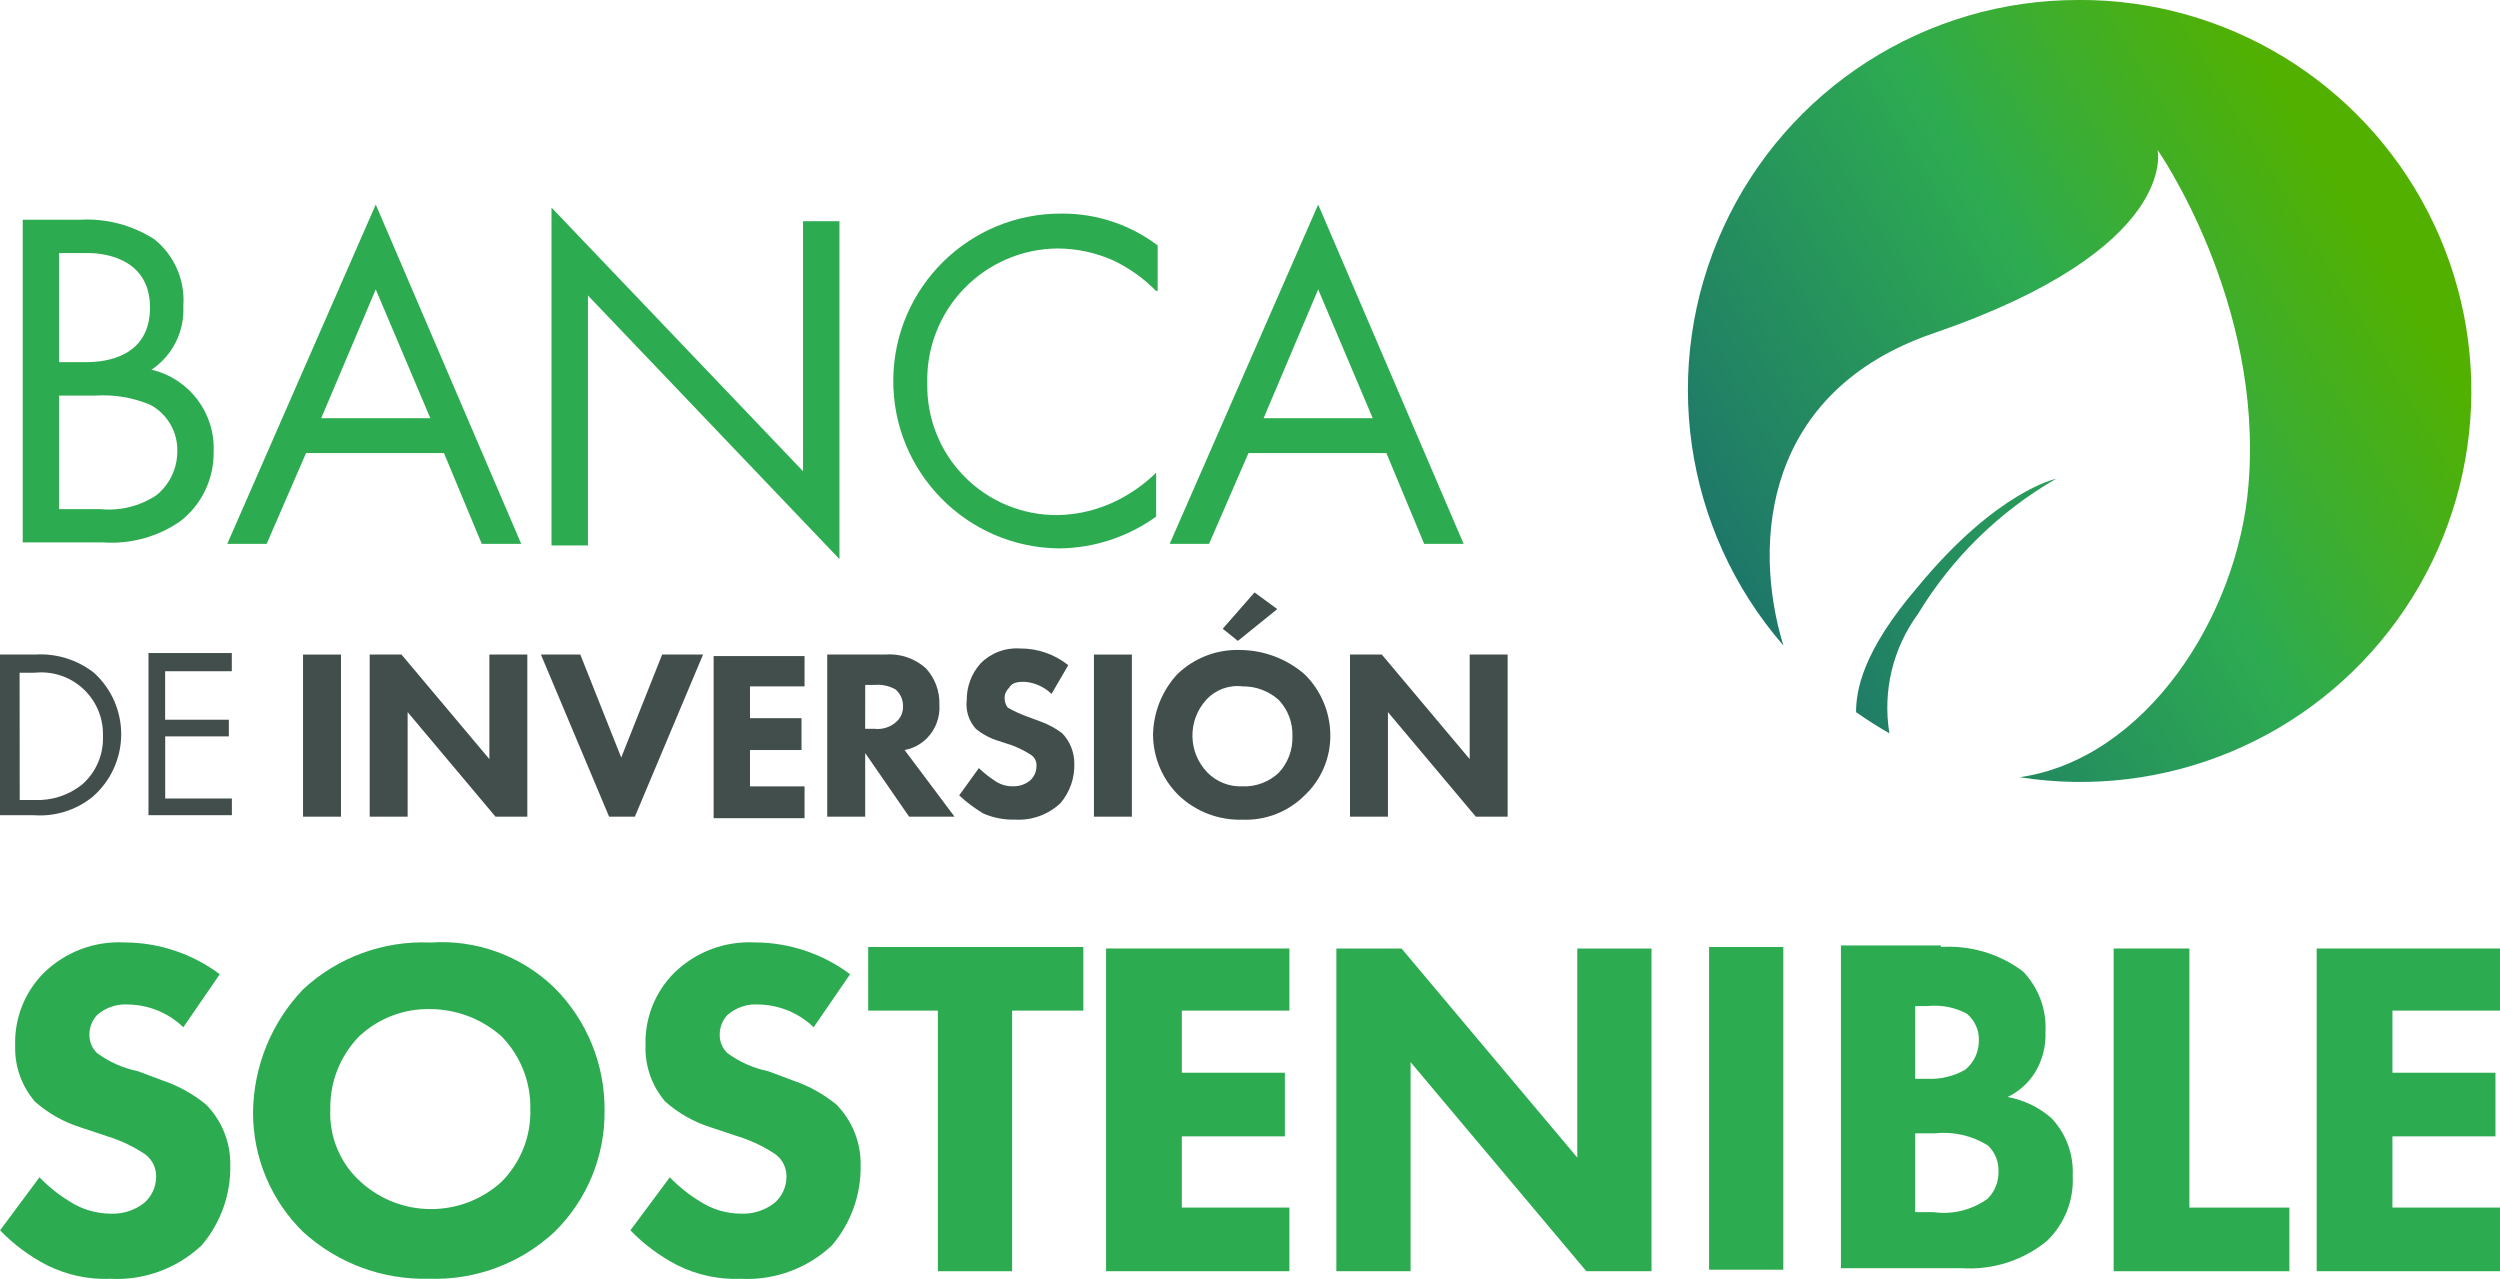
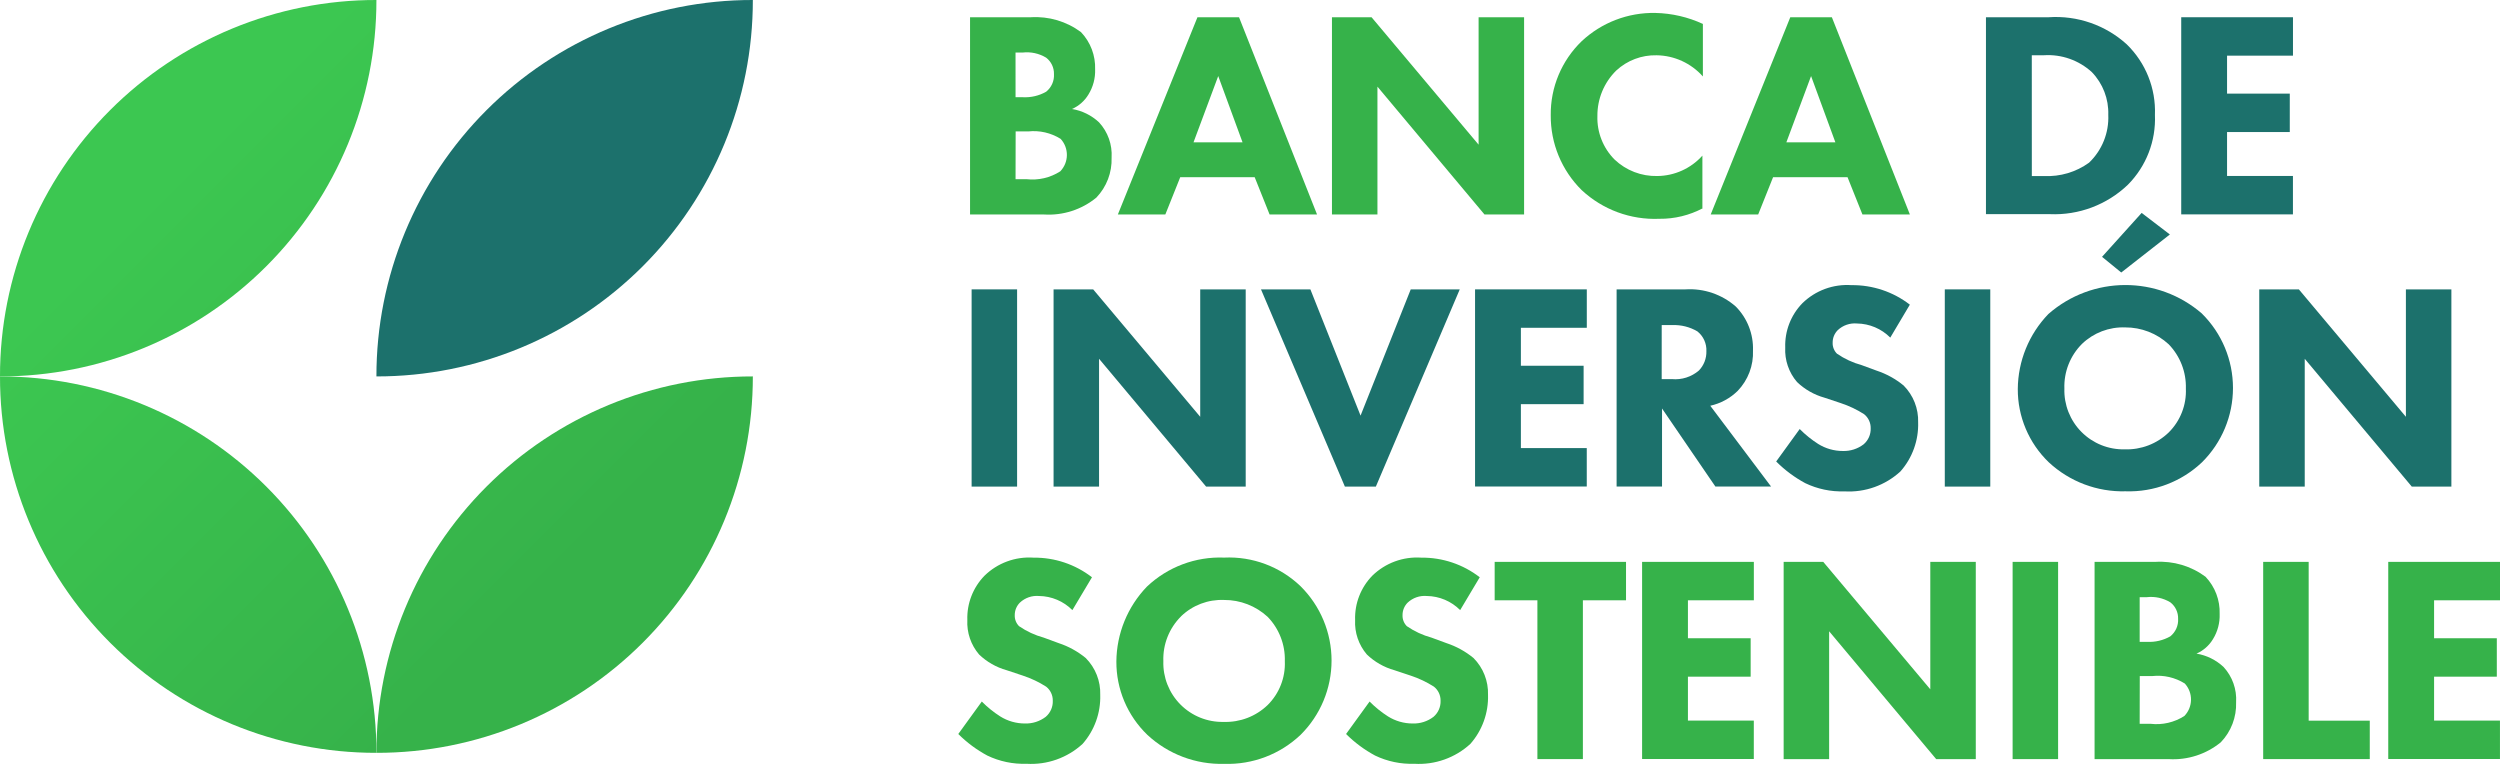
- <svg xmlns="http://www.w3.org/2000/svg" xmlns:xlink="http://www.w3.org/1999/xlink" viewBox="0 0 112 57.29">
+ <svg xmlns="http://www.w3.org/2000/svg" xmlns:xlink="http://www.w3.org/1999/xlink" viewBox="0 0 130.924 40">
  <defs>
-     <style>
-       .cls-1 {
-         fill: #2dab51;
-       }
- 
-       .cls-2 {
-         fill: #414e4c;
-       }
- 
-       .cls-3 {
-         fill: url(#linear-gradient);
-       }
- 
-       .cls-4 {
-         fill: url(#linear-gradient-2);
-       }
-     </style>
-     <linearGradient id="linear-gradient" x1="-0.465" y1="0.981" x2="2.868" y2="-0.596" gradientUnits="objectBoundingBox">
-       <stop offset="0.003" stop-color="#1c716c" />
-       <stop offset="0.596" stop-color="#2dab51" />
-       <stop offset="1" stop-color="#52b100" />
+     <style>.a{fill:#36b24a;}.b{fill:#1c716c;}.c{fill:url(#a);}.d{fill:url(#b);}.e{fill:url(#c);}.f{fill:url(#d);}</style>
+     <linearGradient id="a" x1="0.459" y1="0.459" x2="1.506" y2="1.506" gradientUnits="objectBoundingBox">
+       <stop offset="0" stop-color="#3cc751" />
+       <stop offset="1" stop-color="#36b24a" />
    </linearGradient>
-     <linearGradient id="linear-gradient-2" x1="0.013" y1="0.794" x2="0.864" y2="0.28" xlink:href="#linear-gradient" />
+     <linearGradient id="b" x1="-0.541" y1="-0.541" x2="0.506" y2="0.506" xlink:href="#a" />
+     <linearGradient id="c" x1="1" x2="0.053" y2="0.904" gradientUnits="objectBoundingBox">
+       <stop offset="0" stop-color="#1c716c" />
+       <stop offset="1" stop-color="#1c716c" />
+     </linearGradient>
+     <linearGradient id="d" x1="-0.041" y1="-0.041" x2="1.006" y2="1.006" xlink:href="#a" />
  </defs>
-   <g id="Group_32" data-name="Group 32" transform="translate(-171.5 -211.3)">
-     <g id="Group_21" data-name="Group 21" transform="translate(171.5 220.464)">
-       <path id="Path_50" data-name="Path 50" class="cls-1" d="M175.579,225.8a5.579,5.579,0,0,1,3.326.882,3.5,3.5,0,0,1,1.29,2.987,3.231,3.231,0,0,1-1.425,2.851,3.611,3.611,0,0,1,2.783,3.665,3.857,3.857,0,0,1-1.493,3.122,5.4,5.4,0,0,1-3.462.95H173V225.8Zm-.95,6.381h1.222c.815,0,2.851-.2,2.851-2.444,0-2.376-2.376-2.444-2.783-2.444h-1.29Zm0,6.584h1.833a3.868,3.868,0,0,0,2.512-.611,2.511,2.511,0,0,0,.95-1.968,2.292,2.292,0,0,0-1.222-2.1,5.47,5.47,0,0,0-2.444-.407h-1.629v5.091Z" transform="translate(-171.982 -225.121)" />
-       <path id="Path_51" data-name="Path 51" class="cls-1" d="M196.207,235.932H190.03L188.265,240H186.5l6.652-15.2,6.516,15.2H197.9Zm-.611-1.561-2.444-5.77-2.444,5.77Z" transform="translate(-176.318 -224.8)" />
-       <path id="Path_52" data-name="Path 52" class="cls-1" d="M207.9,240.069V225l11.268,11.811v-11.2H220.8v15.137l-11.268-11.811v11.2H207.9Z" transform="translate(-183.192 -224.864)" />
-       <path id="Path_53" data-name="Path 53" class="cls-1" d="M242.211,228.862a6.815,6.815,0,0,0-1.9-1.358,6.172,6.172,0,0,0-2.512-.543A5.884,5.884,0,0,0,231.961,233a5.789,5.789,0,0,0,5.838,5.905,6.18,6.18,0,0,0,2.715-.679,6.835,6.835,0,0,0,1.7-1.222v1.968a7.542,7.542,0,0,1-4.344,1.426,7.5,7.5,0,1,1,.136-15,7.056,7.056,0,0,1,4.276,1.425v2.036Z" transform="translate(-190.419 -224.993)" />
-       <path id="Path_54" data-name="Path 54" class="cls-1" d="M258.407,235.932H252.23L250.465,240H248.7l6.652-15.2,6.516,15.2H260.1Zm-.611-1.561-2.444-5.77-2.444,5.77Z" transform="translate(-196.298 -224.8)" />
-       <path id="Path_55" data-name="Path 55" class="cls-2" d="M171.568,254.5h1.493a3.89,3.89,0,0,1,2.647.815,3.712,3.712,0,0,1-.068,5.566,3.747,3.747,0,0,1-2.647.815H171.5v-7.2Zm.815,6.516h.679a3.188,3.188,0,0,0,2.1-.679,2.735,2.735,0,0,0,.95-2.172,2.766,2.766,0,0,0-3.055-2.851h-.679Z" transform="translate(-171.5 -234.34)" />
-       <path id="Path_56" data-name="Path 56" class="cls-2" d="M185.033,255.215h-2.987v2.172H184.9v.747h-2.851v2.783h2.987v.747H181.3V254.4h3.733Z" transform="translate(-174.648 -234.308)" />
-       <path id="Path_57" data-name="Path 57" class="cls-2" d="M193.2,254.5v7.263h-1.7V254.5h1.7Z" transform="translate(-177.924 -234.34)" />
-       <path id="Path_58" data-name="Path 58" class="cls-2" d="M195.9,261.763V254.5h1.425l3.937,4.684V254.5h1.7v7.263h-1.425l-3.937-4.684v4.684Z" transform="translate(-179.338 -234.34)" />
-       <path id="Path_59" data-name="Path 59" class="cls-2" d="M208.965,254.5l1.833,4.616,1.833-4.616h1.833l-3.055,7.263h-1.154L207.2,254.5h1.765Z" transform="translate(-182.967 -234.34)" />
-       <path id="Path_60" data-name="Path 60" class="cls-2" d="M222.673,255.958h-2.444v1.425h2.308v1.426h-2.308v1.629h2.444v1.425H218.6V254.6h4.073Z" transform="translate(-186.629 -234.372)" />
-       <path id="Path_61" data-name="Path 61" class="cls-2" d="M228.679,254.5a2.437,2.437,0,0,1,1.833.611,2.285,2.285,0,0,1,.611,1.629,1.958,1.958,0,0,1-.543,1.493,1.868,1.868,0,0,1-1.018.543l2.24,2.987h-2.036l-1.968-2.851v2.851h-1.7V254.5h2.579Zm-.882,3.326h.407a1.247,1.247,0,0,0,1.018-.339.9.9,0,0,0,.272-.679.968.968,0,0,0-.339-.747,1.617,1.617,0,0,0-.95-.2H227.8Z" transform="translate(-189.038 -234.34)" />
-       <path id="Path_62" data-name="Path 62" class="cls-2" d="M238.941,256.136a1.915,1.915,0,0,0-1.222-.543c-.2,0-.543,0-.679.272a.616.616,0,0,0-.2.475.728.728,0,0,0,.136.407,5.771,5.771,0,0,0,.882.407l.543.2a3.721,3.721,0,0,1,1.018.543,1.945,1.945,0,0,1,.543,1.358,2.618,2.618,0,0,1-.611,1.765,2.728,2.728,0,0,1-2.036.747,3.338,3.338,0,0,1-1.425-.272,6.484,6.484,0,0,1-1.086-.814l.882-1.222a4.76,4.76,0,0,0,.679.543,1.364,1.364,0,0,0,.882.271,1.131,1.131,0,0,0,.747-.271.861.861,0,0,0,.272-.611.551.551,0,0,0-.272-.543,4.565,4.565,0,0,0-.815-.407l-.611-.2a2.953,2.953,0,0,1-1.018-.543,1.636,1.636,0,0,1-.407-1.29,2.432,2.432,0,0,1,.611-1.629,2.248,2.248,0,0,1,1.765-.679,3.419,3.419,0,0,1,2.172.747Z" transform="translate(-191.833 -234.212)" />
-       <path id="Path_63" data-name="Path 63" class="cls-2" d="M245.4,254.5v7.263h-1.7V254.5h1.7Z" transform="translate(-194.692 -234.34)" />
-       <path id="Path_64" data-name="Path 64" class="cls-2" d="M254.388,254.065a3.845,3.845,0,0,1,1.154,2.715,3.65,3.65,0,0,1-1.154,2.715,3.727,3.727,0,0,1-2.783,1.086,3.97,3.97,0,0,1-2.851-1.086,3.845,3.845,0,0,1-1.154-2.715,4.1,4.1,0,0,1,1.086-2.715,3.867,3.867,0,0,1,2.851-1.086A4.461,4.461,0,0,1,254.388,254.065Zm-4.412,1.154a2.381,2.381,0,0,0,.068,3.258,2.088,2.088,0,0,0,1.561.611,2.25,2.25,0,0,0,1.629-.611,2.285,2.285,0,0,0,.611-1.629,2.25,2.25,0,0,0-.611-1.629,2.375,2.375,0,0,0-1.629-.611A1.888,1.888,0,0,0,249.976,255.219Zm3.19-4.073-1.765,1.425-.679-.543,1.425-1.629Z" transform="translate(-195.944 -233.023)" />
-       <path id="Path_65" data-name="Path 65" class="cls-2" d="M260.6,261.763V254.5h1.425l3.937,4.684V254.5h1.7v7.263h-1.425l-3.937-4.684v4.684Z" transform="translate(-200.12 -234.34)" />
-       <path id="Path_66" data-name="Path 66" class="cls-1" d="M179.713,277.3a3.627,3.627,0,0,0-2.444-1.018,1.92,1.92,0,0,0-1.425.475,1.29,1.29,0,0,0-.339.882,1.124,1.124,0,0,0,.339.815,4.659,4.659,0,0,0,1.833.815l1.086.407a6.274,6.274,0,0,1,1.968,1.086,3.781,3.781,0,0,1,1.086,2.715,5.371,5.371,0,0,1-1.29,3.6,5.543,5.543,0,0,1-4.073,1.493,5.839,5.839,0,0,1-2.851-.611,8.087,8.087,0,0,1-2.1-1.561l1.765-2.376a6.814,6.814,0,0,0,1.358,1.086,3.414,3.414,0,0,0,1.833.543,2.279,2.279,0,0,0,1.493-.475,1.56,1.56,0,0,0,.543-1.154,1.226,1.226,0,0,0-.475-1.018,6.46,6.46,0,0,0-1.7-.815l-1.222-.407a5.608,5.608,0,0,1-2.036-1.154,3.668,3.668,0,0,1-.882-2.512,4.4,4.4,0,0,1,1.29-3.258,4.8,4.8,0,0,1,3.6-1.358,7.148,7.148,0,0,1,4.276,1.425Z" transform="translate(-171.5 -240.443)" />
-       <path id="Path_67" data-name="Path 67" class="cls-1" d="M201.708,275.534a7.677,7.677,0,0,1,2.24,5.5,7.49,7.49,0,0,1-2.24,5.43,7.854,7.854,0,0,1-5.634,2.1,8.041,8.041,0,0,1-5.634-2.1,7.474,7.474,0,0,1-2.24-5.362,8.1,8.1,0,0,1,2.24-5.5,7.868,7.868,0,0,1,5.7-2.1A7.269,7.269,0,0,1,201.708,275.534Zm-8.756,2.172a4.55,4.55,0,0,0-1.29,3.258,4.116,4.116,0,0,0,1.358,3.258,4.688,4.688,0,0,0,6.313,0,4.435,4.435,0,0,0,1.29-3.258,4.523,4.523,0,0,0-1.29-3.258,4.838,4.838,0,0,0-3.19-1.222A4.519,4.519,0,0,0,192.952,277.706Z" transform="translate(-176.864 -240.441)" />
-       <path id="Path_68" data-name="Path 68" class="cls-1" d="M221.313,277.3a3.627,3.627,0,0,0-2.444-1.018,1.92,1.92,0,0,0-1.425.475,1.29,1.29,0,0,0-.339.882,1.124,1.124,0,0,0,.339.815,4.658,4.658,0,0,0,1.833.815l1.086.407a6.275,6.275,0,0,1,1.969,1.086,3.781,3.781,0,0,1,1.086,2.715,5.371,5.371,0,0,1-1.29,3.6,5.543,5.543,0,0,1-4.073,1.493,5.84,5.84,0,0,1-2.851-.611,8.086,8.086,0,0,1-2.1-1.561l1.765-2.376a6.813,6.813,0,0,0,1.358,1.086,3.414,3.414,0,0,0,1.833.543,2.279,2.279,0,0,0,1.493-.475,1.56,1.56,0,0,0,.543-1.154,1.226,1.226,0,0,0-.475-1.018,6.46,6.46,0,0,0-1.7-.815l-1.222-.407a5.608,5.608,0,0,1-2.036-1.154,3.668,3.668,0,0,1-.882-2.512,4.4,4.4,0,0,1,1.29-3.258,4.8,4.8,0,0,1,3.6-1.358,7.148,7.148,0,0,1,4.276,1.425Z" transform="translate(-184.862 -240.443)" />
-       <path id="Path_69" data-name="Path 69" class="cls-1" d="M235.248,276.651v11.675h-3.326V276.651H228.8V273.8h9.639v2.851Z" transform="translate(-189.905 -240.539)" />
-       <path id="Path_70" data-name="Path 70" class="cls-1" d="M252.713,276.683h-4.819v2.783h4.616v2.851h-4.616v3.19h4.819v2.851H244.5V273.9h8.213v2.783Z" transform="translate(-194.948 -240.572)" />
-       <path id="Path_71" data-name="Path 71" class="cls-1" d="M259.7,288.358V273.9h2.919l7.874,9.367V273.9h3.326v14.458H270.9l-7.874-9.367v9.367Z" transform="translate(-199.831 -240.571)" />
-       <path id="Path_72" data-name="Path 72" class="cls-1" d="M287.626,273.8v14.458H284.3V273.8Z" transform="translate(-207.733 -240.539)" />
-       <path id="Path_73" data-name="Path 73" class="cls-1" d="M297.48,273.768a5.528,5.528,0,0,1,3.666,1.086,3.6,3.6,0,0,1,1.018,2.715,3.225,3.225,0,0,1-.475,1.833,2.941,2.941,0,0,1-1.222,1.086,4.114,4.114,0,0,1,1.968.95,3.513,3.513,0,0,1,.95,2.579,3.778,3.778,0,0,1-1.154,2.919,5.449,5.449,0,0,1-3.8,1.222H293V273.7h4.48Zm-1.154,5.905h.543a3.134,3.134,0,0,0,1.7-.407,1.67,1.67,0,0,0,.611-1.29,1.491,1.491,0,0,0-.543-1.222,3.064,3.064,0,0,0-1.765-.339h-.543Zm0,5.973h.815a3.331,3.331,0,0,0,2.444-.611,1.684,1.684,0,0,0,.475-1.222,1.532,1.532,0,0,0-.475-1.154,3.737,3.737,0,0,0-2.376-.543h-.882Z" transform="translate(-210.527 -240.507)" />
-       <path id="Path_74" data-name="Path 74" class="cls-1" d="M314.394,273.8v11.675h4.48v2.851H311V273.868h3.394Z" transform="translate(-216.309 -240.539)" />
-       <path id="Path_75" data-name="Path 75" class="cls-1" d="M332.613,276.683h-4.819v2.783h4.616v2.851h-4.616v3.19h4.819v2.851H324.4V273.9h8.213Z" transform="translate(-220.613 -240.572)" />
-     </g>
-     <g id="Group_22" data-name="Group 22" transform="translate(247.117 211.3)">
-       <path id="Path_76" data-name="Path 76" class="cls-3" d="M296.783,247.719c-2.512,2.919-2.783,4.684-2.783,5.634.475.339,1.018.679,1.493.95a7.106,7.106,0,0,1,1.29-5.362,17.348,17.348,0,0,1,6.177-6.041S300.313,243.443,296.783,247.719Z" transform="translate(-286.465 -221.45)" />
-       <path id="Path_77" data-name="Path 77" class="cls-4" d="M300.413,211.3a17.467,17.467,0,0,0-13.236,28.916c-1.425-4.684-.815-11.4,6.72-13.983,11.064-3.8,10.046-8.213,10.046-8.213s4.752,6.788,4.073,15c-.475,5.905-4.616,12.286-10.25,13.1a17.517,17.517,0,1,0,2.647-34.822Z" transform="translate(-282.9 -211.3)" />
+   <g transform="translate(-24 -24)">
+     <path class="a" d="M250.583,4.4a3.989,3.989,0,0,1,2.628.78,2.693,2.693,0,0,1,.739,1.951,2.347,2.347,0,0,1-.349,1.314,1.892,1.892,0,0,1-.862.76,2.721,2.721,0,0,1,1.417.7,2.5,2.5,0,0,1,.657,1.848,2.883,2.883,0,0,1-.8,2.094,3.936,3.936,0,0,1-2.731.883H247.4V4.4Zm-.8,4.189h.39a2.238,2.238,0,0,0,1.211-.287,1.1,1.1,0,0,0,.411-.924,1.05,1.05,0,0,0-.411-.862,1.955,1.955,0,0,0-1.232-.267h-.37Zm0,4.292h.575a2.7,2.7,0,0,0,1.766-.411,1.241,1.241,0,0,0,.021-1.7,2.659,2.659,0,0,0-1.7-.39h-.657Z" transform="translate(-172.599 20.503)" />
+     <path class="a" d="M292.266,12.778h-3.9l-.78,1.951H285.1L289.268,4.4h2.177l4.086,10.329h-2.485Zm-.637-1.828-1.273-3.47-1.294,3.47Z" transform="translate(-202.558 20.503)" />
+     <path class="a" d="M339.7,14.729V4.4h2.074l5.606,6.674V4.4h2.382V14.729h-2.074l-5.606-6.694v6.694Z" transform="translate(-245.946 20.503)" />
+     <path class="a" d="M403.467,13.526a4.743,4.743,0,0,1-2.279.554,5.612,5.612,0,0,1-4.066-1.5A5.444,5.444,0,0,1,395.5,8.659a5.3,5.3,0,0,1,1.622-3.881,5.486,5.486,0,0,1,3.86-1.478,6.238,6.238,0,0,1,2.485.575V6.626a3.3,3.3,0,0,0-2.423-1.109,3,3,0,0,0-2.115.8,3.3,3.3,0,0,0-.986,2.382,3.092,3.092,0,0,0,.9,2.279,3.137,3.137,0,0,0,2.238.862,3.21,3.21,0,0,0,2.361-1.068v2.752Z" transform="translate(-290.288 21.378)" />
+     <path class="a" d="M443.466,12.778h-3.9l-.78,1.951H436.3L440.468,4.4h2.177l4.086,10.329h-2.485Zm-.637-1.828-1.273-3.47-1.294,3.47Z" transform="translate(-322.711 20.503)" />
+     <path class="b" d="M509.785,4.4a5.526,5.526,0,0,1,4.086,1.417,4.891,4.891,0,0,1,1.478,3.7,4.892,4.892,0,0,1-1.417,3.655,5.56,5.56,0,0,1-4.086,1.54H506.5V4.4Zm-.883,8.316h.637a3.718,3.718,0,0,0,2.361-.7,3.271,3.271,0,0,0,1.006-2.505,3.073,3.073,0,0,0-.862-2.238,3.4,3.4,0,0,0-2.505-.883H508.9Z" transform="translate(-378.496 20.503)" />
+     <path class="b" d="M562.152,6.412H558.7V8.4h3.285v2.012H558.7v2.3h3.45v2.012H556.3V4.4h5.852Z" transform="translate(-418.07 20.503)" />
+     <path class="b" d="M250.182,73.8V84.129H247.8V73.8Z" transform="translate(-172.917 -34.646)" />
+     <path class="b" d="M268.7,84.149V73.8h2.074l5.606,6.674V73.8h2.382V84.129h-2.074l-5.606-6.694v6.694H268.7Z" transform="translate(-189.525 -34.646)" />
+     <path class="b" d="M324.187,73.8l2.628,6.612,2.628-6.612h2.567l-4.394,10.329h-1.622L321.6,73.8Z" transform="translate(-231.563 -34.646)" />
+     <path class="b" d="M382.052,75.812H378.6V77.8h3.285v2.012H378.6v2.3h3.45v2.012H376.2V73.8h5.852Z" transform="translate(-274.952 -34.646)" />
+     <path class="b" d="M415.914,73.8a3.647,3.647,0,0,1,2.628.9,3.121,3.121,0,0,1,.9,2.3,2.874,2.874,0,0,1-.8,2.115,2.964,2.964,0,0,1-1.437.78l3.183,4.23h-2.916l-2.793-4.086v4.086H412.3V73.8Zm-1.253,4.7h.534a1.9,1.9,0,0,0,1.417-.452,1.4,1.4,0,0,0,.39-1.006A1.255,1.255,0,0,0,416.53,76a2.4,2.4,0,0,0-1.314-.329h-.554Z" transform="translate(-303.639 -34.646)" />
+     <path class="b" d="M458.975,75.452a2.507,2.507,0,0,0-1.745-.739,1.3,1.3,0,0,0-1.006.349.914.914,0,0,0-.267.657.773.773,0,0,0,.226.575,4.265,4.265,0,0,0,1.294.6l.78.287a4.4,4.4,0,0,1,1.417.78,2.617,2.617,0,0,1,.76,1.93,3.712,3.712,0,0,1-.924,2.567,3.985,3.985,0,0,1-2.936,1.047,4.4,4.4,0,0,1-2.053-.431A6.5,6.5,0,0,1,453,81.94l1.232-1.7a5.549,5.549,0,0,0,.965.78,2.424,2.424,0,0,0,1.294.37,1.7,1.7,0,0,0,1.088-.349,1.054,1.054,0,0,0,.37-.842.916.916,0,0,0-.349-.739,5.4,5.4,0,0,0-1.211-.575l-.862-.287a3.4,3.4,0,0,1-1.437-.821,2.574,2.574,0,0,1-.616-1.807,3.173,3.173,0,0,1,.9-2.32,3.347,3.347,0,0,1,2.567-.945A4.912,4.912,0,0,1,460,73.727Z" transform="translate(-335.982 -33.772)" />
+     <path class="b" d="M498.382,73.8V84.129H496V73.8Z" transform="translate(-370.152 -34.646)" />
+     <path class="b" d="M524.251,59.577a5.478,5.478,0,0,1,0,7.782,5.549,5.549,0,0,1-4,1.52,5.68,5.68,0,0,1-4.025-1.52,5.292,5.292,0,0,1-1.622-3.84,5.718,5.718,0,0,1,1.6-3.922,6.121,6.121,0,0,1,8.049-.021Zm-6.283,1.581a3.151,3.151,0,0,0-.924,2.341,3.087,3.087,0,0,0,3.162,3.183,3.164,3.164,0,0,0,2.3-.883,3.051,3.051,0,0,0,.9-2.3,3.2,3.2,0,0,0-.9-2.32,3.338,3.338,0,0,0-2.279-.883A3.1,3.1,0,0,0,517.968,61.158Zm4.6-5.729-2.546,1.992-1.006-.821,2.074-2.3Z" transform="translate(-384.933 -19.15)" />
+     <path class="b" d="M576.2,84.149V73.8h2.074l5.606,6.674V73.8h2.382V84.129h-2.074l-5.606-6.694v6.694H576.2Z" transform="translate(-433.884 -34.646)" />
+     <path class="a" d="M250.375,144.952a2.507,2.507,0,0,0-1.745-.739,1.3,1.3,0,0,0-1.006.349.913.913,0,0,0-.267.657.773.773,0,0,0,.226.575,4.264,4.264,0,0,0,1.294.6l.78.287a4.4,4.4,0,0,1,1.417.78,2.617,2.617,0,0,1,.76,1.93,3.713,3.713,0,0,1-.924,2.567A3.985,3.985,0,0,1,247.973,153a4.4,4.4,0,0,1-2.053-.431,6.5,6.5,0,0,1-1.52-1.129l1.232-1.7a5.547,5.547,0,0,0,.965.78,2.424,2.424,0,0,0,1.294.37,1.705,1.705,0,0,0,1.088-.349,1.054,1.054,0,0,0,.37-.842.916.916,0,0,0-.349-.739,5.4,5.4,0,0,0-1.211-.575l-.862-.287a3.4,3.4,0,0,1-1.437-.821,2.575,2.575,0,0,1-.616-1.807,3.173,3.173,0,0,1,.9-2.32,3.347,3.347,0,0,1,2.567-.945,4.912,4.912,0,0,1,3.06,1.027Z" transform="translate(-170.215 -89.001)" />
+     <path class="a" d="M294.351,143.7a5.478,5.478,0,0,1,0,7.782,5.549,5.549,0,0,1-4,1.52,5.681,5.681,0,0,1-4.025-1.52,5.292,5.292,0,0,1-1.622-3.84,5.718,5.718,0,0,1,1.6-3.922,5.559,5.559,0,0,1,4.045-1.52A5.42,5.42,0,0,1,294.351,143.7Zm-6.263,1.581a3.151,3.151,0,0,0-.924,2.341,3.088,3.088,0,0,0,3.162,3.183,3.164,3.164,0,0,0,2.3-.883,3.051,3.051,0,0,0,.9-2.3,3.2,3.2,0,0,0-.9-2.32,3.338,3.338,0,0,0-2.279-.883A3.065,3.065,0,0,0,288.088,145.278Z" transform="translate(-202.24 -88.999)" />
+     <path class="a" d="M349.275,144.952a2.507,2.507,0,0,0-1.745-.739,1.3,1.3,0,0,0-1.006.349.913.913,0,0,0-.267.657.773.773,0,0,0,.226.575,4.265,4.265,0,0,0,1.294.6l.78.287a4.4,4.4,0,0,1,1.417.78,2.617,2.617,0,0,1,.76,1.93,3.712,3.712,0,0,1-.924,2.567A3.985,3.985,0,0,1,346.873,153a4.4,4.4,0,0,1-2.053-.431,6.505,6.505,0,0,1-1.52-1.129l1.232-1.7a5.545,5.545,0,0,0,.965.78,2.424,2.424,0,0,0,1.294.37,1.7,1.7,0,0,0,1.088-.349,1.054,1.054,0,0,0,.37-.842.916.916,0,0,0-.349-.739,5.4,5.4,0,0,0-1.211-.575l-.862-.287a3.4,3.4,0,0,1-1.437-.821,2.575,2.575,0,0,1-.616-1.807,3.173,3.173,0,0,1,.9-2.32,3.347,3.347,0,0,1,2.567-.945,4.912,4.912,0,0,1,3.06,1.027Z" transform="translate(-248.807 -89.001)" />
+     <path class="a" d="M385.82,145.312v8.316h-2.382v-8.316H381.2V143.3h6.879v2.012Z" transform="translate(-278.925 -89.875)" />
+     <path class="a" d="M424.652,145.312H421.2V147.3h3.285v2.012H421.2v2.3h3.45v2.012H418.8V143.3h5.852Z" transform="translate(-308.804 -89.875)" />
+     <path class="a" d="M454.9,153.629V143.3h2.074l5.606,6.674V143.3h2.382v10.329h-2.074l-5.606-6.694v6.694Z" transform="translate(-337.491 -89.875)" />
+     <path class="a" d="M515.682,143.3v10.329H513.3V143.3Z" transform="translate(-383.9 -89.875)" />
+     <path class="a" d="M537.383,143.3a3.989,3.989,0,0,1,2.628.78,2.693,2.693,0,0,1,.739,1.951,2.347,2.347,0,0,1-.349,1.314,1.893,1.893,0,0,1-.863.76,2.722,2.722,0,0,1,1.417.7,2.5,2.5,0,0,1,.657,1.848,2.883,2.883,0,0,1-.8,2.094,3.937,3.937,0,0,1-2.731.883H534.2V143.3Zm-.821,4.189h.39a2.239,2.239,0,0,0,1.212-.287,1.1,1.1,0,0,0,.411-.924,1.05,1.05,0,0,0-.411-.862,1.956,1.956,0,0,0-1.232-.267h-.37Zm0,4.292h.575a2.7,2.7,0,0,0,1.766-.411,1.241,1.241,0,0,0,.021-1.7,2.66,2.66,0,0,0-1.7-.39h-.657Z" transform="translate(-400.508 -89.875)" />
+     <path class="a" d="M579.582,143.3v8.316h3.2v2.012H577.2V143.3Z" transform="translate(-434.678 -89.875)" />
+     <path class="a" d="M614.952,145.312H611.5V147.3h3.285v2.012H611.5v2.3h3.45v2.012H609.1V143.3h5.852Z" transform="translate(-460.028 -89.875)" />
+     <g transform="translate(24 24)">
+       <path class="c" d="M19.713,0A19.691,19.691,0,0,0,0,19.713,19.691,19.691,0,0,0,19.713,0Z" />
+       <path class="d" d="M96,115.713A19.691,19.691,0,0,0,115.713,96,19.691,19.691,0,0,0,96,115.713Z" transform="translate(-76.287 -76.287)" />
+       <path class="e" d="M96,115.713A19.691,19.691,0,0,0,115.713,96,19.691,19.691,0,0,0,96,115.713Z" transform="translate(-76.287 -96)" />
+       <path class="f" d="M0,96a19.691,19.691,0,0,0,19.713,19.713A19.691,19.691,0,0,0,0,96Z" transform="translate(0 -76.287)" />
    </g>
  </g>
</svg>
